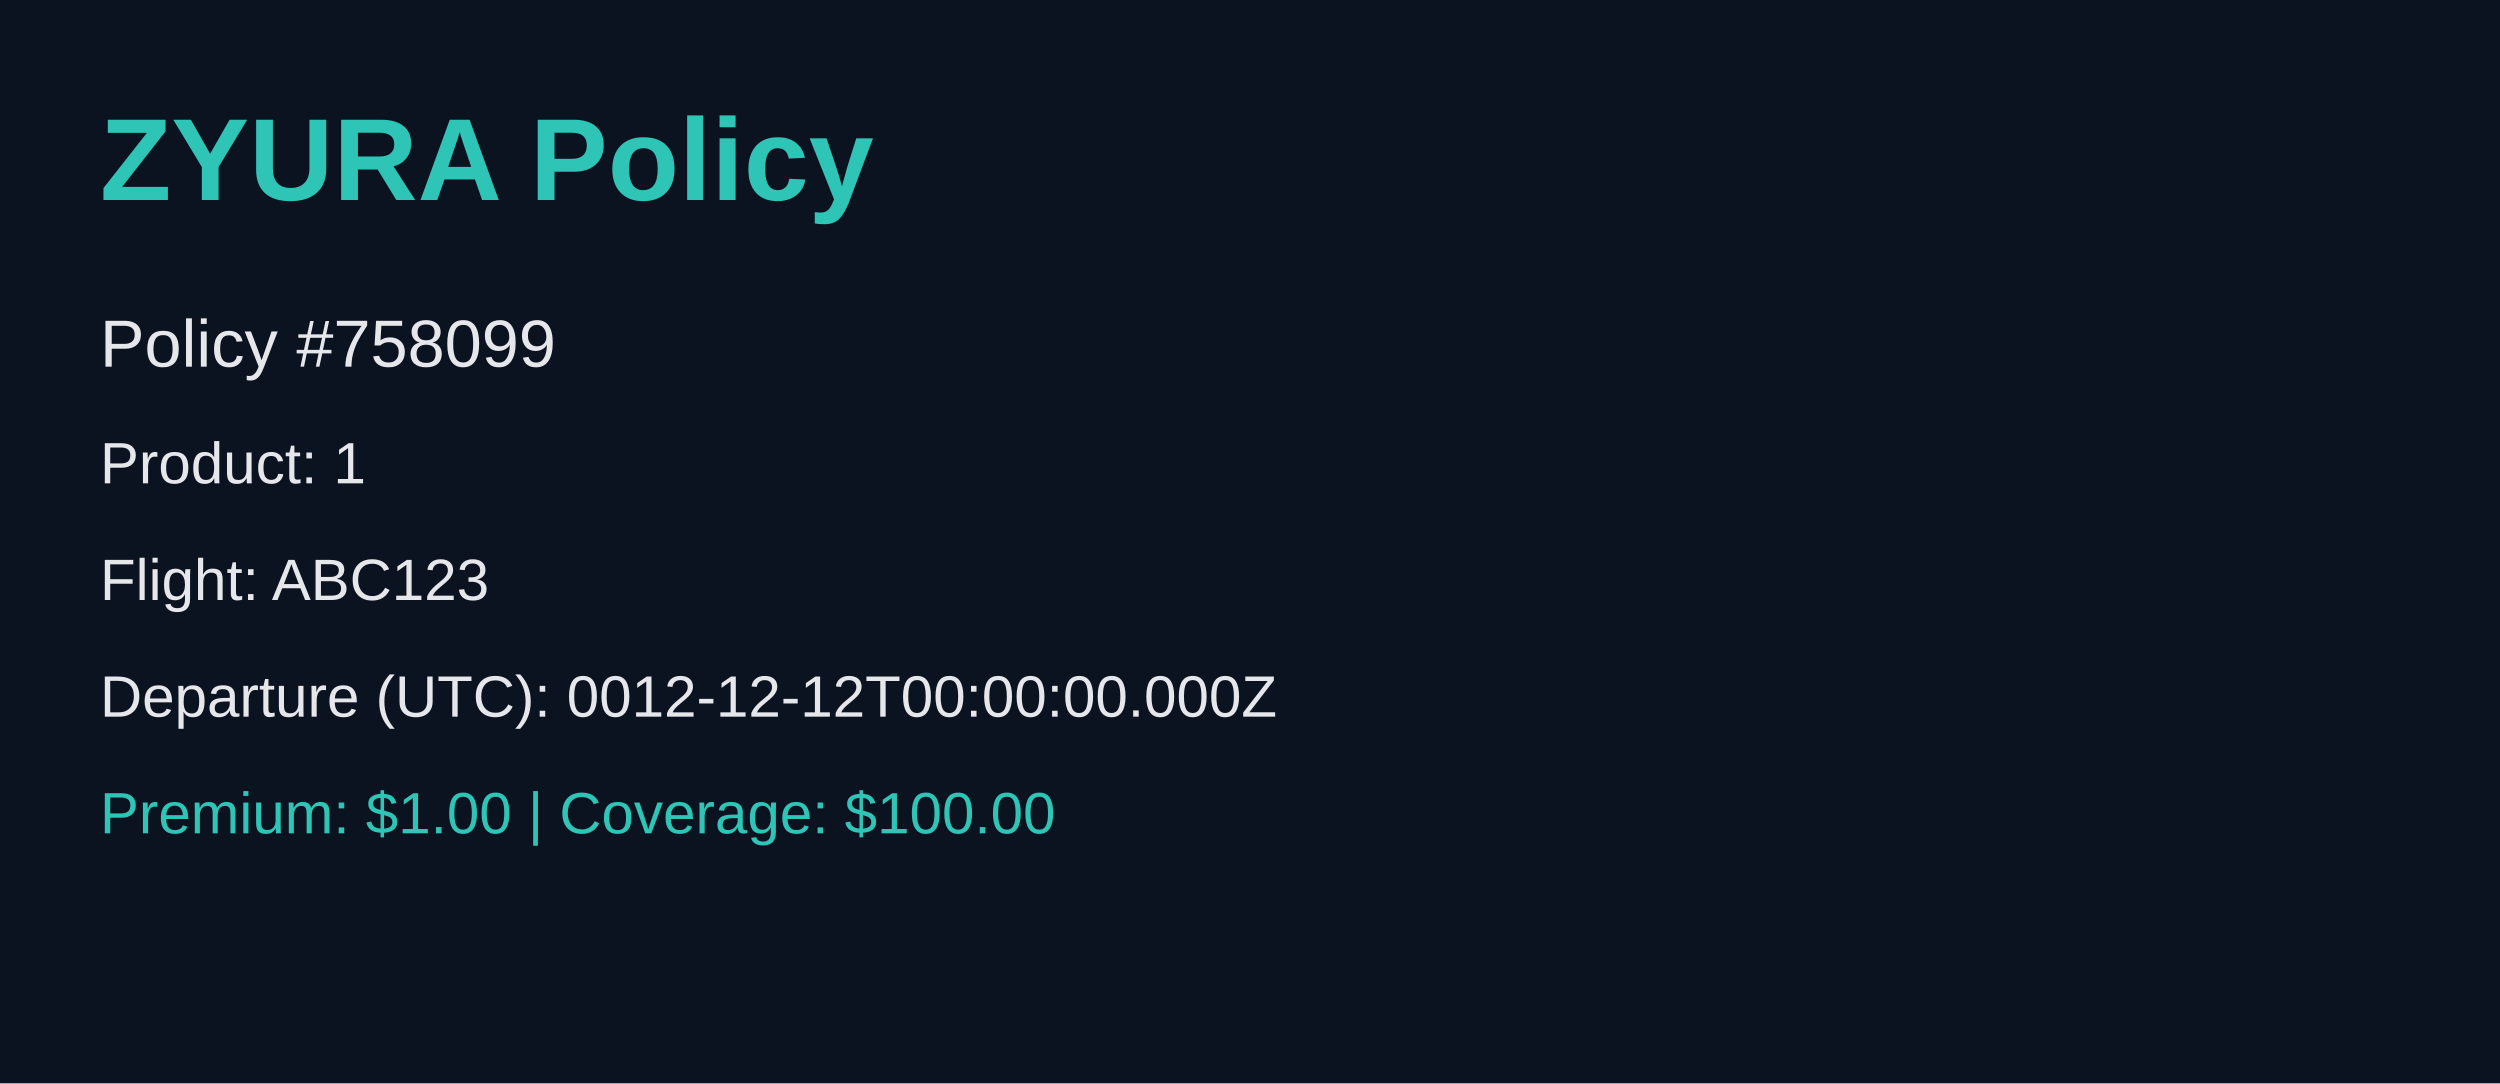
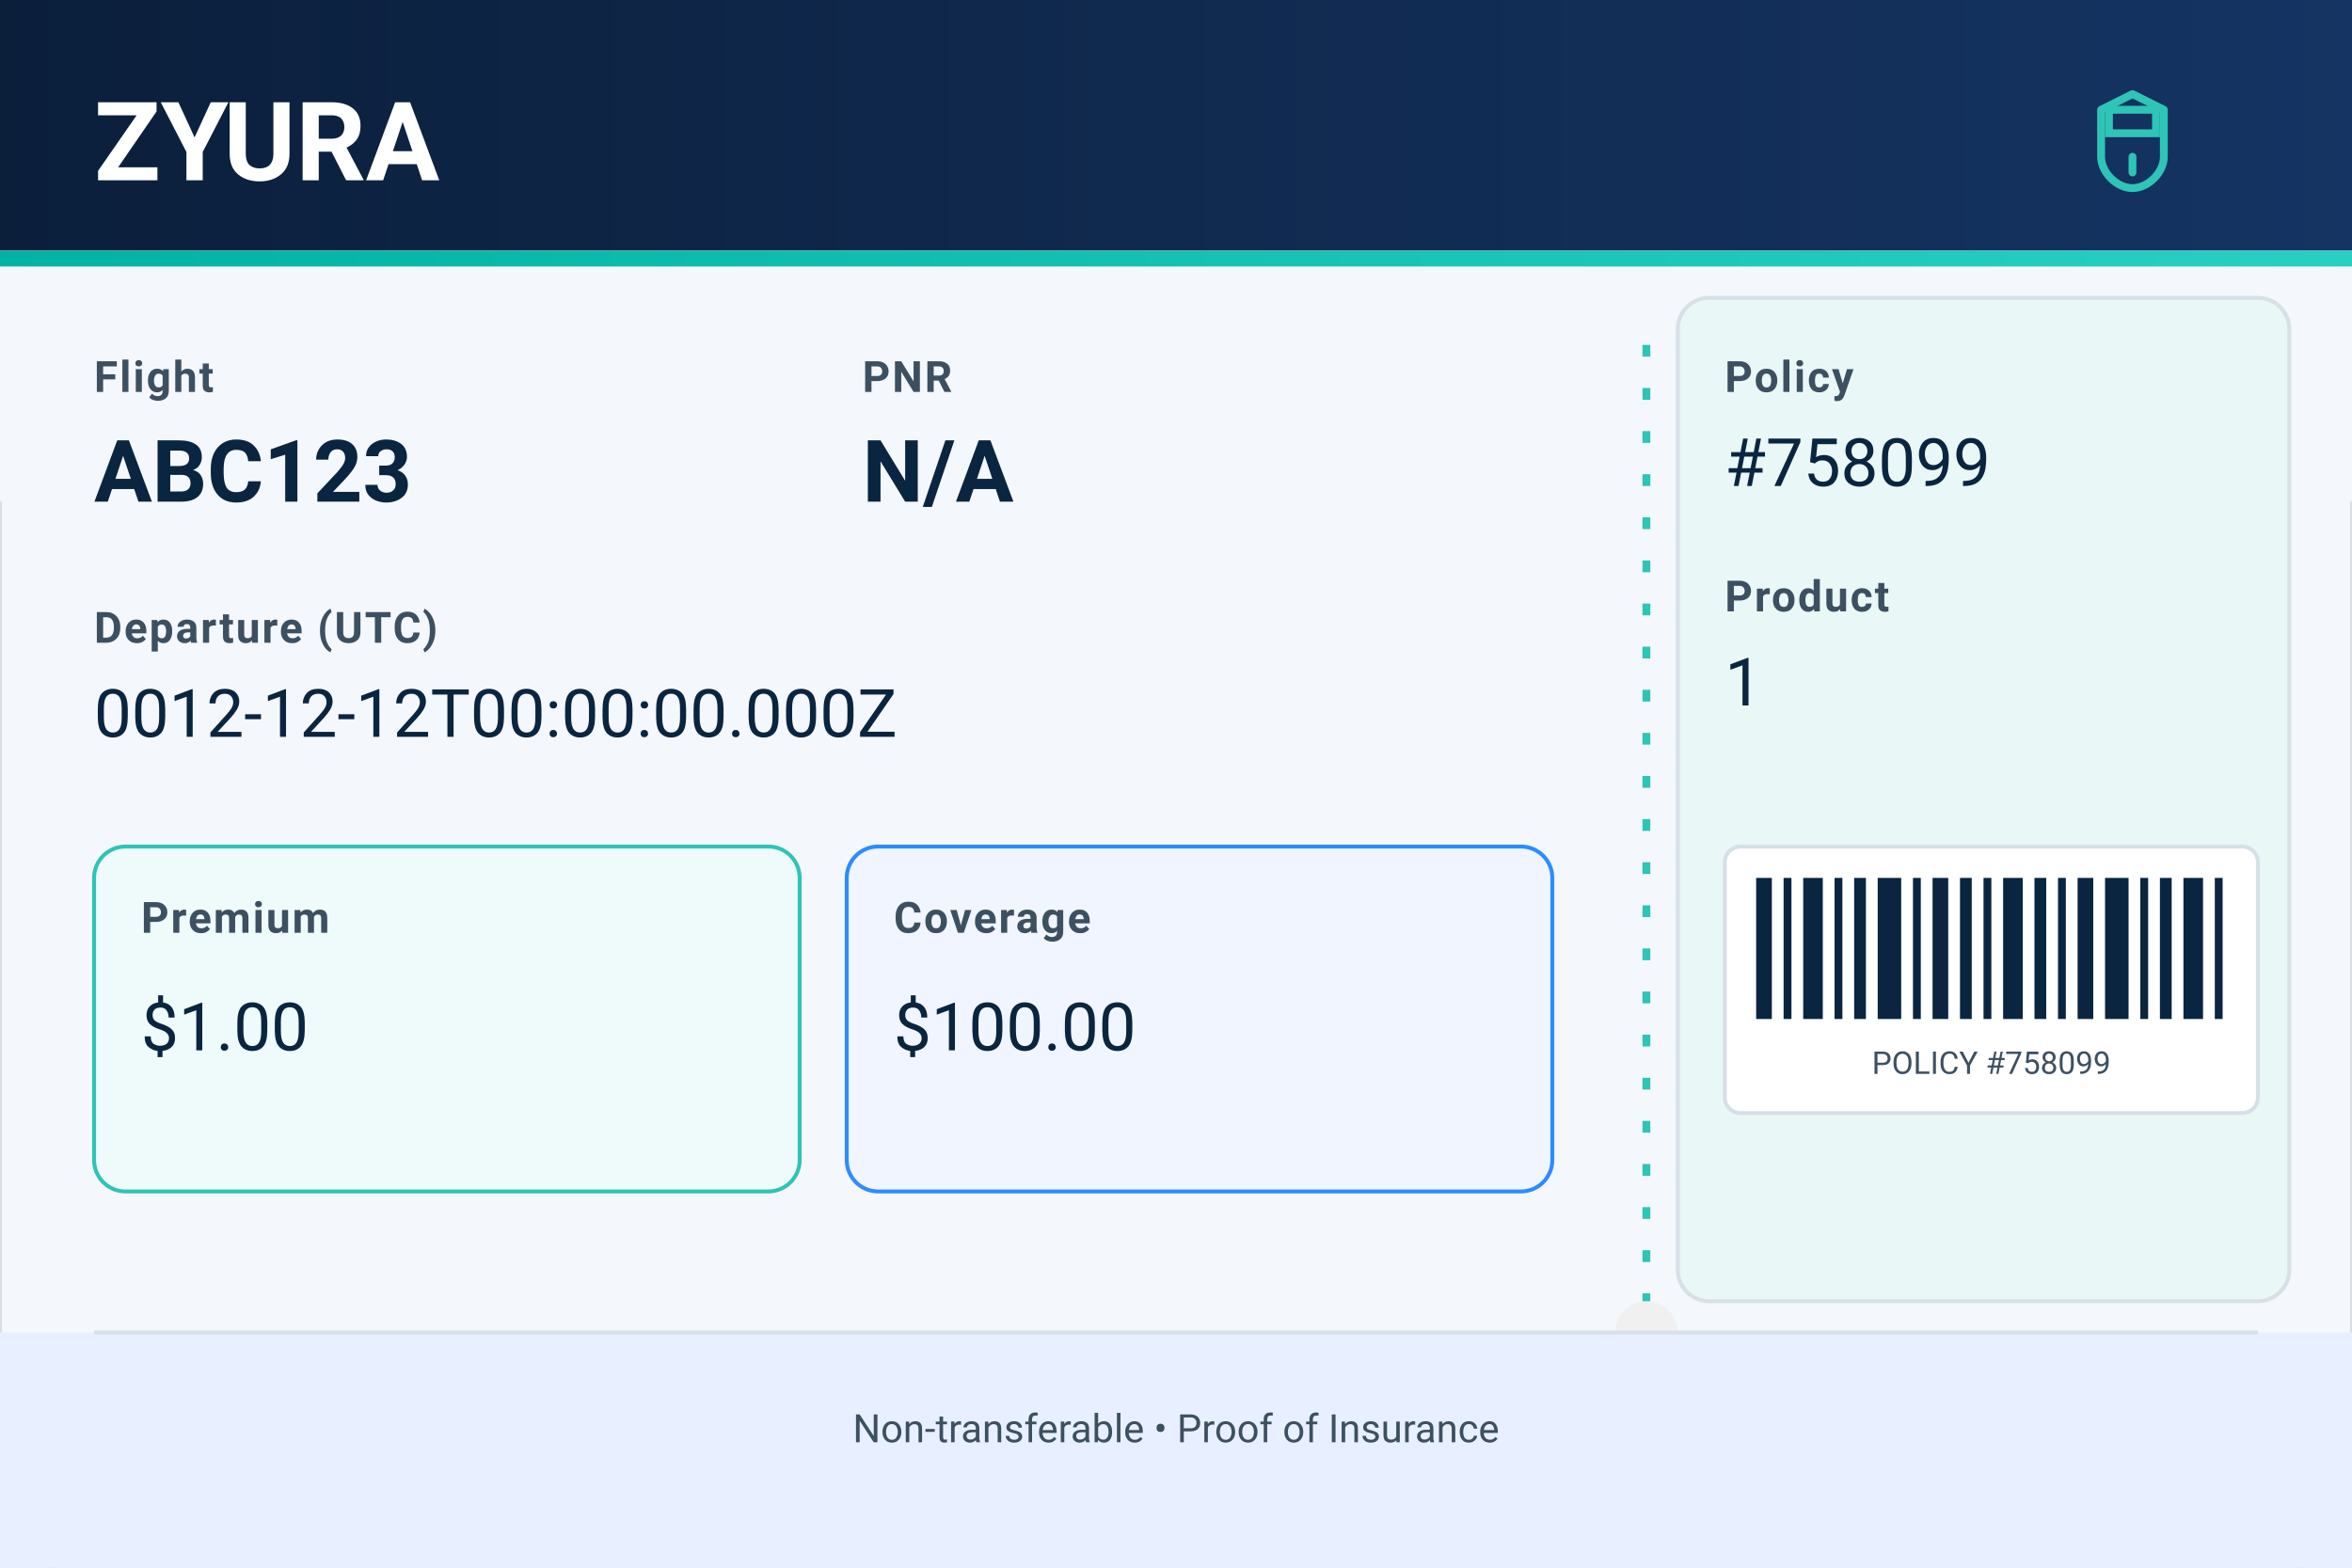
- <svg xmlns="http://www.w3.org/2000/svg" width="600" height="260" viewBox="0 0 600 260">
-   <rect width="600" height="260" fill="#0b1220" />
-   <text x="24" y="48" fill="#2EC4B6" font-size="28" font-family="Segoe UI, Arial, sans-serif" font-weight="bold">ZYURA Policy</text>
-   <text x="24" y="88" fill="#E6E7EB" font-size="16" font-family="Segoe UI, Arial, sans-serif">Policy #758099</text>
-   <text x="24" y="116" fill="#E6E7EB" font-size="14" font-family="Segoe UI, Arial, sans-serif">Product: 1</text>
-   <text x="24" y="144" fill="#E6E7EB" font-size="14" font-family="Segoe UI, Arial, sans-serif">Flight: ABC123</text>
-   <text x="24" y="172" fill="#E6E7EB" font-size="14" font-family="Segoe UI, Arial, sans-serif">Departure (UTC): 0012-12-12T00:00:00.000Z</text>
-   <text x="24" y="200" fill="#2EC4B6" font-size="14" font-family="Segoe UI, Arial, sans-serif">Premium: $1.00 | Coverage: $100.00</text>
+ <svg xmlns="http://www.w3.org/2000/svg" width="600" height="400" viewBox="0 0 600 400" role="img" aria-label="ZYURA airline-style boarding pass for insurance NFT. Flight ABC123, departure 0012-12-12T00:00:00.000Z. Policy #758099, Product 1. Premium $1.00, Coverage $100.00. Non-transferable proof of insurance.">
+   <defs>
+     <style>
+       .brand { font-family: 'Segoe UI', Roboto, Helvetica, Arial, sans-serif; font-size: 28px; font-weight: bold; fill: #ffffff; }
+       .label { font-family: 'Segoe UI', Roboto, Helvetica, Arial, sans-serif; font-size: 11px; font-weight: bold; fill: #3D5061; text-transform: uppercase; letter-spacing: 0.5px; }
+       .value { font-family: 'Segoe UI', Roboto, Helvetica, Arial, sans-serif; font-size: 17px; font-weight: normal; fill: #0A2540; }
+       .value-large { font-family: 'Segoe UI', Roboto, Helvetica, Arial, sans-serif; font-size: 22px; font-weight: bold; fill: #0A2540; }
+       .footer-text { font-family: 'Segoe UI', Roboto, Helvetica, Arial, sans-serif; font-size: 10px; fill: #3D5061; }
+       .barcode-label { font-family: 'Segoe UI', Roboto, Helvetica, Arial, sans-serif; font-size: 8px; fill: #3D5061; }
+     </style>
+     <linearGradient id="headerGrad" x1="0%" y1="0%" x2="100%" y2="0%">
+       <stop offset="0%" style="stop-color:#0B1F3B;stop-opacity:1" />
+       <stop offset="100%" style="stop-color:#153463;stop-opacity:1" />
+     </linearGradient>
+     <linearGradient id="accentGrad" x1="0%" y1="0%" x2="100%" y2="0%">
+       <stop offset="0%" style="stop-color:#00B3A4;stop-opacity:1" />
+       <stop offset="100%" style="stop-color:#28D0C2;stop-opacity:1" />
+     </linearGradient>
+     <mask id="perforationMask">
+       <rect x="0" y="0" width="600" height="400" fill="white" />
+       <circle cx="420" cy="80" r="8" fill="black" />
+       <circle cx="420" cy="340" r="8" fill="black" />
+     </mask>
+   </defs>
+   <g mask="url(#perforationMask)">
+     <rect x="0" y="0" width="600" height="400" fill="#F4F7FB" rx="16" />
+     <rect x="0" y="0" width="600" height="400" fill="none" stroke="#D7DFE7" stroke-width="1" rx="16" />
+   </g>
+   <g id="header">
+     <rect x="0" y="0" width="600" height="64" fill="url(#headerGrad)" rx="0" ry="0" />
+     <rect x="0" y="64" width="600" height="64" fill="#F4F7FB" />
+     <rect x="0" y="64" width="600" height="4" fill="url(#accentGrad)" />
+     <text x="24" y="46" class="brand">ZYURA</text>
+     <g transform="translate(552, 28)">
+       <path d="M 0 0 L 0 12 C 0 16 -4 20 -8 20 C -12 20 -16 16 -16 12 L -16 0 L -8 -4 Z" fill="none" stroke="#2EC4B6" stroke-width="2" stroke-linejoin="round" />
+       <line x1="-8" y1="12" x2="-8" y2="16" stroke="#2EC4B6" stroke-width="2" stroke-linecap="round" />
+       <rect x="-14" y="0" width="12" height="6" fill="none" stroke="#2EC4B6" stroke-width="2" />
+     </g>
+   </g>
+   <g id="perforation">
+     <line x1="420" y1="88" x2="420" y2="332" stroke="#2EC4B6" stroke-width="2" stroke-dasharray="3,8" />
+   </g>
+   <rect x="428" y="76" width="156" height="256" fill="#E9F7F6" stroke="#D7DFE7" stroke-width="1" rx="8" />
+   <g id="main">
+     <text x="24" y="100" class="label">Flight</text>
+     <text x="24" y="128" class="value-large">ABC123</text>
+     <text x="220" y="100" class="label">PNR</text>
+     <text x="220" y="128" class="value-large">N/A</text>
+     <text x="24" y="164" class="label">Departure (UTC)</text>
+     <text x="24" y="188" class="value">0012-12-12T00:00:00.000Z</text>
+     <rect x="24" y="216" width="180" height="88" fill="#EFFBFA" stroke="#2EC4B6" stroke-width="1" rx="8" />
+     <text x="36" y="238" class="label">Premium</text>
+     <text x="36" y="268" class="value" font-weight="bold">$1.00</text>
+     <rect x="216" y="216" width="180" height="88" fill="#F0F5FF" stroke="#2B8CFF" stroke-width="1" rx="8" />
+     <text x="228" y="238" class="label">Coverage</text>
+     <text x="228" y="268" class="value" font-weight="bold">$100.00</text>
+   </g>
+   <g id="stub">
+     <text x="440" y="100" class="label">Policy</text>
+     <text x="440" y="124" class="value">#758099</text>
+     <text x="440" y="156" class="label">Product</text>
+     <text x="440" y="180" class="value">1</text>
+     <g id="barcode">
+       <rect x="440" y="216" width="136" height="68" fill="#ffffff" stroke="#D7DFE7" stroke-width="1" rx="4" />
+       <rect x="448" y="224" width="4" height="36" fill="#0A2540" />
+       <rect x="455" y="224" width="2" height="36" fill="#0A2540" />
+       <rect x="460" y="224" width="5" height="36" fill="#0A2540" />
+       <rect x="468" y="224" width="2" height="36" fill="#0A2540" />
+       <rect x="473" y="224" width="3" height="36" fill="#0A2540" />
+       <rect x="479" y="224" width="6" height="36" fill="#0A2540" />
+       <rect x="488" y="224" width="2" height="36" fill="#0A2540" />
+       <rect x="493" y="224" width="4" height="36" fill="#0A2540" />
+       <rect x="500" y="224" width="3" height="36" fill="#0A2540" />
+       <rect x="506" y="224" width="2" height="36" fill="#0A2540" />
+       <rect x="511" y="224" width="5" height="36" fill="#0A2540" />
+       <rect x="519" y="224" width="3" height="36" fill="#0A2540" />
+       <rect x="525" y="224" width="2" height="36" fill="#0A2540" />
+       <rect x="530" y="224" width="4" height="36" fill="#0A2540" />
+       <rect x="537" y="224" width="6" height="36" fill="#0A2540" />
+       <rect x="546" y="224" width="2" height="36" fill="#0A2540" />
+       <rect x="551" y="224" width="3" height="36" fill="#0A2540" />
+       <rect x="557" y="224" width="5" height="36" fill="#0A2540" />
+       <rect x="565" y="224" width="2" height="36" fill="#0A2540" />
+       <text x="508" y="274" class="barcode-label" text-anchor="middle">POLICY #758099</text>
+     </g>
+   </g>
+   <g id="footer">
+     <rect x="0" y="340" width="600" height="60" fill="#E8F0FF" rx="0" ry="0" />
+     <rect x="0" y="384" width="600" height="16" fill="#E8F0FF" rx="16" ry="16" />
+     <line x1="24" y1="340" x2="576" y2="340" stroke="#D7DFE7" stroke-width="1" />
+     <text x="300" y="368" class="footer-text" text-anchor="middle">Non-transferable • Proof of Insurance</text>
+   </g>
</svg>
